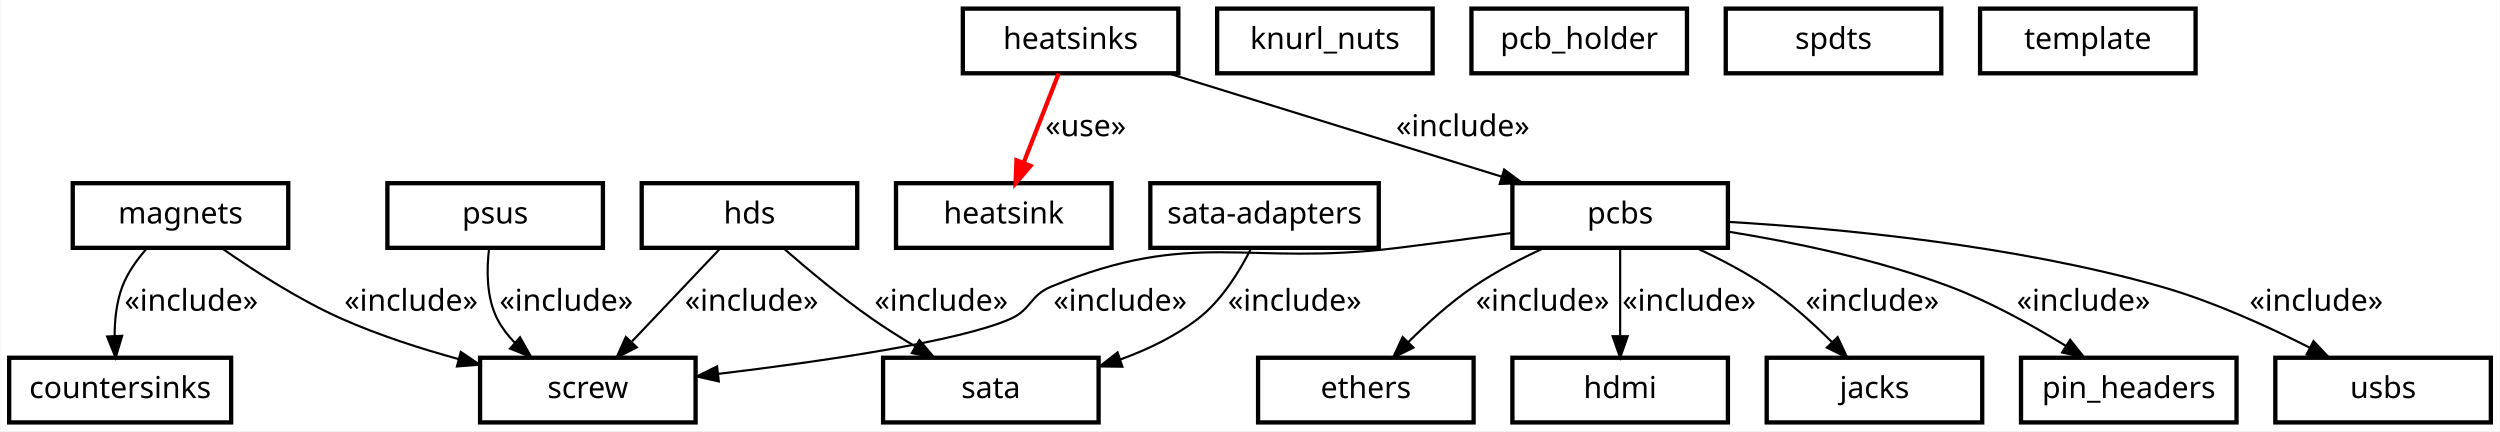
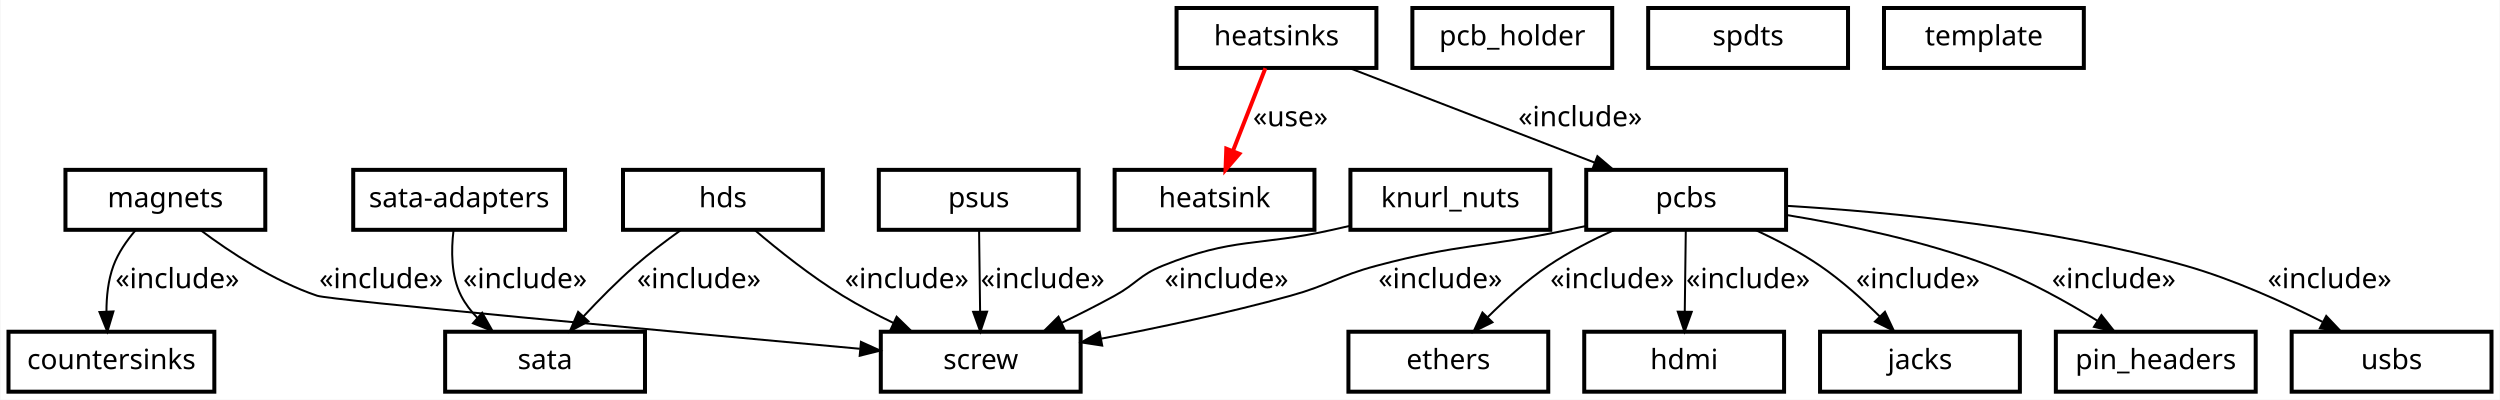
- <svg xmlns="http://www.w3.org/2000/svg" width="1160pt" height="200pt" viewBox="0.00 0.00 1159.50 200.00">
+ <svg xmlns="http://www.w3.org/2000/svg" width="1251pt" height="200pt" viewBox="0.00 0.00 1250.50 200.00">
  <g id="graph0" class="graph" transform="scale(1 1) rotate(0) translate(4 196)">
-     <polygon fill="white" stroke="transparent" points="-4,4 -4,-196 1155.5,-196 1155.5,4 -4,4" />
+     <polygon fill="white" stroke="transparent" points="-4,4 -4,-196 1246.5,-196 1246.5,4 -4,4" />
    <g id="node1" class="node">
      <polygon fill="white" stroke="black" stroke-width="2" points="103,-30 0,-30 0,0 103,0 103,-30" />
      <text text-anchor="middle" x="51.5" y="-11.3" font-family="Times-Roman" font-size="14.00">countersinks</text>
    </g>
    <g id="node2" class="node">
-       <polygon fill="white" stroke="black" stroke-width="2" points="679.5,-30 579.5,-30 579.5,0 679.5,0 679.5,-30" />
-       <text text-anchor="middle" x="629.5" y="-11.3" font-family="Times-Roman" font-size="14.00">ethers</text>
+       <polygon fill="white" stroke="black" stroke-width="2" points="770.5,-30 670.5,-30 670.5,0 770.5,0 770.5,-30" />
+       <text text-anchor="middle" x="720.5" y="-11.3" font-family="Times-Roman" font-size="14.00">ethers</text>
    </g>
    <g id="node3" class="node">
-       <polygon fill="white" stroke="black" stroke-width="2" points="797.5,-30 697.5,-30 697.5,0 797.5,0 797.5,-30" />
-       <text text-anchor="middle" x="747.5" y="-11.3" font-family="Times-Roman" font-size="14.00">hdmi</text>
+       <polygon fill="white" stroke="black" stroke-width="2" points="888.5,-30 788.5,-30 788.5,0 888.5,0 888.5,-30" />
+       <text text-anchor="middle" x="838.5" y="-11.3" font-family="Times-Roman" font-size="14.00">hdmi</text>
    </g>
    <g id="node4" class="node">
-       <polygon fill="white" stroke="black" stroke-width="2" points="393.5,-111 293.5,-111 293.5,-81 393.5,-81 393.5,-111" />
-       <text text-anchor="middle" x="343.5" y="-92.3" font-family="Times-Roman" font-size="14.00">hds</text>
+       <polygon fill="white" stroke="black" stroke-width="2" points="407.5,-111 307.5,-111 307.5,-81 407.5,-81 407.5,-111" />
+       <text text-anchor="middle" x="357.5" y="-92.3" font-family="Times-Roman" font-size="14.00">hds</text>
    </g>
    <g id="node15" class="node">
-       <polygon fill="white" stroke="black" stroke-width="2" points="505.5,-30 405.5,-30 405.5,0 505.5,0 505.5,-30" />
-       <text text-anchor="middle" x="455.5" y="-11.3" font-family="Times-Roman" font-size="14.00">sata</text>
+       <polygon fill="white" stroke="black" stroke-width="2" points="318.5,-30 218.5,-30 218.5,0 318.5,0 318.5,-30" />
+       <text text-anchor="middle" x="268.5" y="-11.3" font-family="Times-Roman" font-size="14.00">sata</text>
    </g>
    <g id="edge1" class="edge">
-       <path fill="none" stroke="black" d="M359.41,-80.7C370.55,-70.98 385.97,-58.11 400.5,-48 406.73,-43.66 413.58,-39.34 420.27,-35.35" />
-       <polygon fill="black" stroke="black" points="422.34,-38.19 429.22,-30.13 418.82,-32.15 422.34,-38.19" />
-       <text text-anchor="middle" x="432.5" y="-51.8" font-family="Times-Roman" font-size="14.00">«include»</text>
+       <path fill="none" stroke="black" d="M336.32,-80.76C328.88,-75.46 320.61,-69.21 313.5,-63 304.6,-55.23 295.46,-45.96 287.77,-37.72" />
+       <polygon fill="black" stroke="black" points="290.22,-35.22 280.88,-30.21 285.06,-39.95 290.22,-35.22" />
+       <text text-anchor="middle" x="345.5" y="-51.8" font-family="Times-Roman" font-size="14.00">«include»</text>
    </g>
    <g id="node16" class="node">
-       <polygon fill="white" stroke="black" stroke-width="2" points="318.5,-30 218.5,-30 218.5,0 318.5,0 318.5,-30" />
-       <text text-anchor="middle" x="268.5" y="-11.3" font-family="Times-Roman" font-size="14.00">screw</text>
+       <polygon fill="white" stroke="black" stroke-width="2" points="536.5,-30 436.5,-30 436.5,0 536.5,0 536.5,-30" />
+       <text text-anchor="middle" x="486.5" y="-11.3" font-family="Times-Roman" font-size="14.00">screw</text>
    </g>
    <g id="edge2" class="edge">
-       <path fill="none" stroke="black" d="M330.09,-80.88C318.68,-68.86 302.11,-51.4 289.03,-37.62" />
-       <polygon fill="black" stroke="black" points="291.22,-34.84 281.79,-30 286.14,-39.66 291.22,-34.84" />
-       <text text-anchor="middle" x="344.5" y="-51.8" font-family="Times-Roman" font-size="14.00">«include»</text>
+       <path fill="none" stroke="black" d="M373.56,-80.75C385.24,-70.82 401.7,-57.67 417.5,-48 425.44,-43.14 434.24,-38.53 442.82,-34.4" />
+       <polygon fill="black" stroke="black" points="444.42,-37.52 452,-30.12 441.46,-31.17 444.42,-37.52" />
+       <text text-anchor="middle" x="449.5" y="-51.8" font-family="Times-Roman" font-size="14.00">«include»</text>
    </g>
    <g id="node5" class="node">
-       <polygon fill="white" stroke="black" stroke-width="2" points="511.5,-111 411.5,-111 411.5,-81 511.5,-81 511.5,-111" />
-       <text text-anchor="middle" x="461.5" y="-92.3" font-family="Times-Roman" font-size="14.00">heatsink</text>
+       <polygon fill="white" stroke="black" stroke-width="2" points="653.5,-111 553.5,-111 553.5,-81 653.5,-81 653.5,-111" />
+       <text text-anchor="middle" x="603.5" y="-92.3" font-family="Times-Roman" font-size="14.00">heatsink</text>
    </g>
    <g id="node6" class="node">
-       <polygon fill="white" stroke="black" stroke-width="2" points="542.5,-192 442.5,-192 442.5,-162 542.5,-162 542.5,-192" />
-       <text text-anchor="middle" x="492.5" y="-173.3" font-family="Times-Roman" font-size="14.00">heatsinks</text>
+       <polygon fill="white" stroke="black" stroke-width="2" points="684.5,-192 584.5,-192 584.5,-162 684.5,-162 684.5,-192" />
+       <text text-anchor="middle" x="634.5" y="-173.3" font-family="Times-Roman" font-size="14.00">heatsinks</text>
    </g>
-     <g id="edge14" class="edge">
-       <path fill="none" stroke="red" stroke-width="2" d="M486.96,-161.88C482.46,-150.42 476.03,-134.02 470.75,-120.57" />
-       <polygon fill="red" stroke="red" stroke-width="2" points="473.91,-119.03 466.99,-111 467.39,-121.59 473.91,-119.03" />
-       <text text-anchor="middle" x="499.5" y="-132.8" font-family="Times-Roman" font-size="14.00">«use»</text>
+     <g id="edge15" class="edge">
+       <path fill="none" stroke="red" stroke-width="2" d="M628.96,-161.88C624.46,-150.42 618.03,-134.02 612.75,-120.57" />
+       <polygon fill="red" stroke="red" stroke-width="2" points="615.91,-119.03 608.99,-111 609.39,-121.59 615.91,-119.03" />
+       <text text-anchor="middle" x="641.5" y="-132.8" font-family="Times-Roman" font-size="14.00">«use»</text>
    </g>
    <g id="node11" class="node">
-       <polygon fill="white" stroke="black" stroke-width="2" points="797.5,-111 697.5,-111 697.5,-81 797.5,-81 797.5,-111" />
-       <text text-anchor="middle" x="747.5" y="-92.3" font-family="Times-Roman" font-size="14.00">pcbs</text>
+       <polygon fill="white" stroke="black" stroke-width="2" points="889.5,-111 789.5,-111 789.5,-81 889.5,-81 889.5,-111" />
+       <text text-anchor="middle" x="839.5" y="-92.3" font-family="Times-Roman" font-size="14.00">pcbs</text>
    </g>
    <g id="edge3" class="edge">
-       <path fill="none" stroke="black" d="M537.8,-161.97C581.09,-148.56 646.42,-128.32 692.64,-114" />
-       <polygon fill="black" stroke="black" points="693.68,-117.34 702.2,-111.03 691.61,-110.65 693.68,-117.34" />
-       <text text-anchor="middle" x="674.5" y="-132.8" font-family="Times-Roman" font-size="14.00">«include»</text>
+       <path fill="none" stroke="black" d="M671.15,-161.88C705.4,-148.68 756.67,-128.92 793.63,-114.68" />
+       <polygon fill="black" stroke="black" points="795.09,-117.86 803.17,-111 792.58,-111.33 795.09,-117.86" />
+       <text text-anchor="middle" x="786.5" y="-132.8" font-family="Times-Roman" font-size="14.00">«include»</text>
    </g>
    <g id="node7" class="node">
-       <polygon fill="white" stroke="black" stroke-width="2" points="915.5,-30 815.5,-30 815.5,0 915.5,0 915.5,-30" />
-       <text text-anchor="middle" x="865.5" y="-11.3" font-family="Times-Roman" font-size="14.00">jacks</text>
+       <polygon fill="white" stroke="black" stroke-width="2" points="1006.5,-30 906.5,-30 906.5,0 1006.5,0 1006.5,-30" />
+       <text text-anchor="middle" x="956.5" y="-11.3" font-family="Times-Roman" font-size="14.00">jacks</text>
    </g>
    <g id="node8" class="node">
-       <polygon fill="white" stroke="black" stroke-width="2" points="660.5,-192 560.5,-192 560.5,-162 660.5,-162 660.5,-192" />
-       <text text-anchor="middle" x="610.5" y="-173.3" font-family="Times-Roman" font-size="14.00">knurl_nuts</text>
+       <polygon fill="white" stroke="black" stroke-width="2" points="771.5,-111 671.5,-111 671.5,-81 771.5,-81 771.5,-111" />
+       <text text-anchor="middle" x="721.5" y="-92.3" font-family="Times-Roman" font-size="14.00">knurl_nuts</text>
+     </g>
+     <g id="edge4" class="edge">
+       <path fill="none" stroke="black" d="M671.31,-83C668.33,-82.32 665.38,-81.65 662.5,-81 624.82,-72.54 613.31,-77.45 577.5,-63 565.84,-58.29 564.53,-54.05 553.5,-48 545.03,-43.35 535.78,-38.68 526.92,-34.4" />
+       <polygon fill="black" stroke="black" points="528.42,-31.24 517.89,-30.1 525.41,-37.56 528.42,-31.24" />
+       <text text-anchor="middle" x="609.5" y="-51.8" font-family="Times-Roman" font-size="14.00">«include»</text>
    </g>
    <g id="node9" class="node">
-       <polygon fill="white" stroke="black" stroke-width="2" points="129.5,-111 29.5,-111 29.5,-81 129.5,-81 129.5,-111" />
-       <text text-anchor="middle" x="79.5" y="-92.3" font-family="Times-Roman" font-size="14.00">magnets</text>
+       <polygon fill="white" stroke="black" stroke-width="2" points="128.5,-111 28.5,-111 28.5,-81 128.5,-81 128.5,-111" />
+       <text text-anchor="middle" x="78.5" y="-92.3" font-family="Times-Roman" font-size="14.00">magnets</text>
    </g>
-     <g id="edge4" class="edge">
-       <path fill="none" stroke="black" d="M63.93,-80.78C59.38,-75.66 54.97,-69.53 52.5,-63 49.8,-55.84 48.94,-47.62 48.94,-40.07" />
-       <polygon fill="black" stroke="black" points="52.44,-40.19 49.41,-30.04 45.44,-39.86 52.44,-40.19" />
+     <g id="edge5" class="edge">
+       <path fill="none" stroke="black" d="M63.5,-80.68C59.12,-75.56 54.87,-69.45 52.5,-63 49.86,-55.81 49.02,-47.58 49.02,-40.04" />
+       <polygon fill="black" stroke="black" points="52.52,-40.16 49.47,-30.01 45.52,-39.85 52.52,-40.16" />
      <text text-anchor="middle" x="84.5" y="-51.8" font-family="Times-Roman" font-size="14.00">«include»</text>
    </g>
-     <g id="edge5" class="edge">
-       <path fill="none" stroke="black" d="M98.69,-80.81C113.36,-70.52 134.41,-56.89 154.5,-48 171.55,-40.45 190.83,-34.24 208.62,-29.36" />
-       <polygon fill="black" stroke="black" points="209.55,-32.73 218.32,-26.78 207.76,-25.96 209.55,-32.73" />
+     <g id="edge6" class="edge">
+       <path fill="none" stroke="black" d="M96.05,-80.88C110.74,-69.89 132.74,-55.33 154.5,-48 160.86,-45.86 331.96,-30.05 425.98,-21.48" />
+       <polygon fill="black" stroke="black" points="426.57,-24.94 436.22,-20.55 425.94,-17.97 426.57,-24.94" />
      <text text-anchor="middle" x="186.5" y="-51.8" font-family="Times-Roman" font-size="14.00">«include»</text>
    </g>
    <g id="node10" class="node">
-       <polygon fill="white" stroke="black" stroke-width="2" points="778.5,-192 678.5,-192 678.5,-162 778.5,-162 778.5,-192" />
-       <text text-anchor="middle" x="728.5" y="-173.3" font-family="Times-Roman" font-size="14.00">pcb_holder</text>
-     </g>
-     <g id="edge6" class="edge">
-       <path fill="none" stroke="black" d="M712.11,-80.9C701.25,-75.91 689.53,-69.82 679.5,-63 668.68,-55.64 657.94,-45.95 649.21,-37.27" />
-       <polygon fill="black" stroke="black" points="651.59,-34.7 642.09,-30 646.58,-39.6 651.59,-34.7" />
-       <text text-anchor="middle" x="711.5" y="-51.8" font-family="Times-Roman" font-size="14.00">«include»</text>
+       <polygon fill="white" stroke="black" stroke-width="2" points="802.5,-192 702.5,-192 702.5,-162 802.5,-162 802.5,-192" />
+       <text text-anchor="middle" x="752.5" y="-173.3" font-family="Times-Roman" font-size="14.00">pcb_holder</text>
    </g>
    <g id="edge7" class="edge">
-       <path fill="none" stroke="black" d="M747.5,-80.88C747.5,-69.64 747.5,-53.66 747.5,-40.37" />
-       <polygon fill="black" stroke="black" points="751,-40 747.5,-30 744,-40 751,-40" />
-       <text text-anchor="middle" x="779.5" y="-51.8" font-family="Times-Roman" font-size="14.00">«include»</text>
+       <path fill="none" stroke="black" d="M803.58,-80.96C792.56,-75.98 780.67,-69.88 770.5,-63 759.66,-55.67 748.92,-45.98 740.19,-37.3" />
+       <polygon fill="black" stroke="black" points="742.57,-34.73 733.08,-30.02 737.56,-39.62 742.57,-34.73" />
+       <text text-anchor="middle" x="802.5" y="-51.8" font-family="Times-Roman" font-size="14.00">«include»</text>
    </g>
    <g id="edge8" class="edge">
-       <path fill="none" stroke="black" d="M782.89,-80.9C793.75,-75.91 805.47,-69.82 815.5,-63 826.32,-55.64 837.06,-45.95 845.79,-37.27" />
-       <polygon fill="black" stroke="black" points="848.42,-39.6 852.91,-30 843.41,-34.7 848.42,-39.6" />
-       <text text-anchor="middle" x="864.5" y="-51.8" font-family="Times-Roman" font-size="14.00">«include»</text>
+       <path fill="none" stroke="black" d="M839.32,-80.88C839.18,-69.64 838.98,-53.66 838.81,-40.37" />
+       <polygon fill="black" stroke="black" points="842.3,-39.96 838.68,-30 835.3,-40.04 842.3,-39.96" />
+       <text text-anchor="middle" x="870.5" y="-51.8" font-family="Times-Roman" font-size="14.00">«include»</text>
+     </g>
+     <g id="edge9" class="edge">
+       <path fill="none" stroke="black" d="M874.02,-80.99C884.81,-75.97 896.5,-69.84 906.5,-63 917.15,-55.72 927.73,-46.18 936.4,-37.61" />
+       <polygon fill="black" stroke="black" points="938.97,-39.99 943.48,-30.4 933.98,-35.08 938.97,-39.99" />
+       <text text-anchor="middle" x="955.5" y="-51.8" font-family="Times-Roman" font-size="14.00">«include»</text>
    </g>
    <g id="node12" class="node">
-       <polygon fill="white" stroke="black" stroke-width="2" points="1033.5,-30 933.5,-30 933.5,0 1033.5,0 1033.5,-30" />
-       <text text-anchor="middle" x="983.5" y="-11.3" font-family="Times-Roman" font-size="14.00">pin_headers</text>
-     </g>
-     <g id="edge9" class="edge">
-       <path fill="none" stroke="black" d="M797.52,-88.54C827.95,-83.63 867.24,-75.55 900.5,-63 919.28,-55.92 938.88,-45 954.32,-35.48" />
-       <polygon fill="black" stroke="black" points="956.3,-38.36 962.89,-30.07 952.57,-32.44 956.3,-38.36" />
-       <text text-anchor="middle" x="962.5" y="-51.8" font-family="Times-Roman" font-size="14.00">«include»</text>
+       <polygon fill="white" stroke="black" stroke-width="2" points="1124.5,-30 1024.5,-30 1024.5,0 1124.5,0 1124.5,-30" />
+       <text text-anchor="middle" x="1074.5" y="-11.3" font-family="Times-Roman" font-size="14.00">pin_headers</text>
    </g>
    <g id="edge10" class="edge">
-       <path fill="none" stroke="black" d="M697.5,-87.96C680.67,-85.66 661.78,-83.14 644.5,-81 573.04,-72.15 550.1,-90.36 483.5,-63 473.55,-58.91 474.35,-52.34 464.5,-48 440.79,-37.55 377.35,-28.34 329.01,-22.52" />
-       <polygon fill="black" stroke="black" points="329.29,-19.02 318.95,-21.33 328.47,-25.98 329.29,-19.02" />
-       <text text-anchor="middle" x="515.5" y="-51.8" font-family="Times-Roman" font-size="14.00">«include»</text>
+       <path fill="none" stroke="black" d="M889.54,-88.44C919.72,-83.52 958.58,-75.44 991.5,-63 1010.28,-55.9 1029.88,-44.99 1045.32,-35.47" />
+       <polygon fill="black" stroke="black" points="1047.3,-38.35 1053.89,-30.06 1043.56,-32.43 1047.3,-38.35" />
+       <text text-anchor="middle" x="1053.5" y="-51.8" font-family="Times-Roman" font-size="14.00">«include»</text>
+     </g>
+     <g id="edge11" class="edge">
+       <path fill="none" stroke="black" d="M789.32,-82.92C786.34,-82.26 783.38,-81.61 780.5,-81 738.04,-71.99 726.45,-74.18 684.5,-63 664.94,-57.79 661.01,-53.39 641.5,-48 610.58,-39.46 575.63,-32.05 546.75,-26.52" />
+       <polygon fill="black" stroke="black" points="547.29,-23.06 536.81,-24.65 545.99,-29.94 547.29,-23.06" />
+       <text text-anchor="middle" x="716.5" y="-51.8" font-family="Times-Roman" font-size="14.00">«include»</text>
    </g>
    <g id="node19" class="node">
-       <polygon fill="white" stroke="black" stroke-width="2" points="1151.5,-30 1051.5,-30 1051.5,0 1151.5,0 1151.5,-30" />
-       <text text-anchor="middle" x="1101.5" y="-11.3" font-family="Times-Roman" font-size="14.00">usbs</text>
+       <polygon fill="white" stroke="black" stroke-width="2" points="1242.5,-30 1142.5,-30 1142.5,0 1242.5,0 1242.5,-30" />
+       <text text-anchor="middle" x="1192.5" y="-11.3" font-family="Times-Roman" font-size="14.00">usbs</text>
    </g>
-     <g id="edge11" class="edge">
-       <path fill="none" stroke="black" d="M797.92,-93.03C849.25,-89.99 930.69,-82.31 998.5,-63 1022.38,-56.2 1047.77,-44.66 1067.37,-34.73" />
-       <polygon fill="black" stroke="black" points="1069.22,-37.71 1076.5,-30 1066.01,-31.49 1069.22,-37.71" />
-       <text text-anchor="middle" x="1070.5" y="-51.8" font-family="Times-Roman" font-size="14.00">«include»</text>
+     <g id="edge12" class="edge">
+       <path fill="none" stroke="black" d="M889.72,-93C940.84,-89.94 1021.96,-82.25 1089.5,-63 1113.22,-56.24 1138.43,-44.82 1157.97,-34.92" />
+       <polygon fill="black" stroke="black" points="1159.8,-37.92 1167.08,-30.22 1156.59,-31.7 1159.8,-37.92" />
+       <text text-anchor="middle" x="1161.5" y="-51.8" font-family="Times-Roman" font-size="14.00">«include»</text>
    </g>
    <g id="node13" class="node">
-       <polygon fill="white" stroke="black" stroke-width="2" points="275.5,-111 175.5,-111 175.5,-81 275.5,-81 275.5,-111" />
-       <text text-anchor="middle" x="225.5" y="-92.3" font-family="Times-Roman" font-size="14.00">psus</text>
+       <polygon fill="white" stroke="black" stroke-width="2" points="535.5,-111 435.5,-111 435.5,-81 535.5,-81 535.5,-111" />
+       <text text-anchor="middle" x="485.5" y="-92.3" font-family="Times-Roman" font-size="14.00">psus</text>
    </g>
-     <g id="edge12" class="edge">
+     <g id="edge13" class="edge">
+       <path fill="none" stroke="black" d="M485.68,-80.88C485.82,-69.64 486.02,-53.66 486.19,-40.37" />
+       <polygon fill="black" stroke="black" points="489.7,-40.04 486.32,-30 482.7,-39.96 489.7,-40.04" />
+       <text text-anchor="middle" x="517.5" y="-51.8" font-family="Times-Roman" font-size="14.00">«include»</text>
+     </g>
+     <g id="node14" class="node">
+       <polygon fill="white" stroke="black" stroke-width="2" points="278.5,-111 172.5,-111 172.5,-81 278.5,-81 278.5,-111" />
+       <text text-anchor="middle" x="225.5" y="-92.3" font-family="Times-Roman" font-size="14.00">sata-adapters</text>
+     </g>
+     <g id="edge14" class="edge">
      <path fill="none" stroke="black" d="M222.69,-80.65C221.5,-70.91 221.39,-58.04 226.5,-48 228.57,-43.94 231.41,-40.25 234.66,-36.93" />
      <polygon fill="black" stroke="black" points="237.03,-39.51 242.26,-30.3 232.43,-34.24 237.03,-39.51" />
      <text text-anchor="middle" x="258.5" y="-51.8" font-family="Times-Roman" font-size="14.00">«include»</text>
    </g>
-     <g id="node14" class="node">
-       <polygon fill="white" stroke="black" stroke-width="2" points="635.5,-111 529.5,-111 529.5,-81 635.5,-81 635.5,-111" />
-       <text text-anchor="middle" x="582.5" y="-92.3" font-family="Times-Roman" font-size="14.00">sata-adapters</text>
-     </g>
-     <g id="edge13" class="edge">
-       <path fill="none" stroke="black" d="M576.3,-80.81C571.08,-70.37 562.66,-56.57 551.5,-48 540.95,-39.9 528.25,-33.79 515.58,-29.21" />
-       <polygon fill="black" stroke="black" points="516.54,-25.84 505.94,-25.99 514.32,-32.48 516.54,-25.84" />
-       <text text-anchor="middle" x="596.5" y="-51.8" font-family="Times-Roman" font-size="14.00">«include»</text>
-     </g>
    <g id="node17" class="node">
-       <polygon fill="white" stroke="black" stroke-width="2" points="896.5,-192 796.5,-192 796.5,-162 896.5,-162 896.5,-192" />
-       <text text-anchor="middle" x="846.5" y="-173.3" font-family="Times-Roman" font-size="14.00">spdts</text>
+       <polygon fill="white" stroke="black" stroke-width="2" points="920.5,-192 820.5,-192 820.5,-162 920.5,-162 920.5,-192" />
+       <text text-anchor="middle" x="870.5" y="-173.3" font-family="Times-Roman" font-size="14.00">spdts</text>
    </g>
    <g id="node18" class="node">
-       <polygon fill="white" stroke="black" stroke-width="2" points="1014.5,-192 914.5,-192 914.5,-162 1014.5,-162 1014.5,-192" />
-       <text text-anchor="middle" x="964.5" y="-173.3" font-family="Times-Roman" font-size="14.00">template</text>
+       <polygon fill="white" stroke="black" stroke-width="2" points="1038.5,-192 938.5,-192 938.5,-162 1038.5,-162 1038.5,-192" />
+       <text text-anchor="middle" x="988.5" y="-173.3" font-family="Times-Roman" font-size="14.00">template</text>
    </g>
  </g>
</svg>
